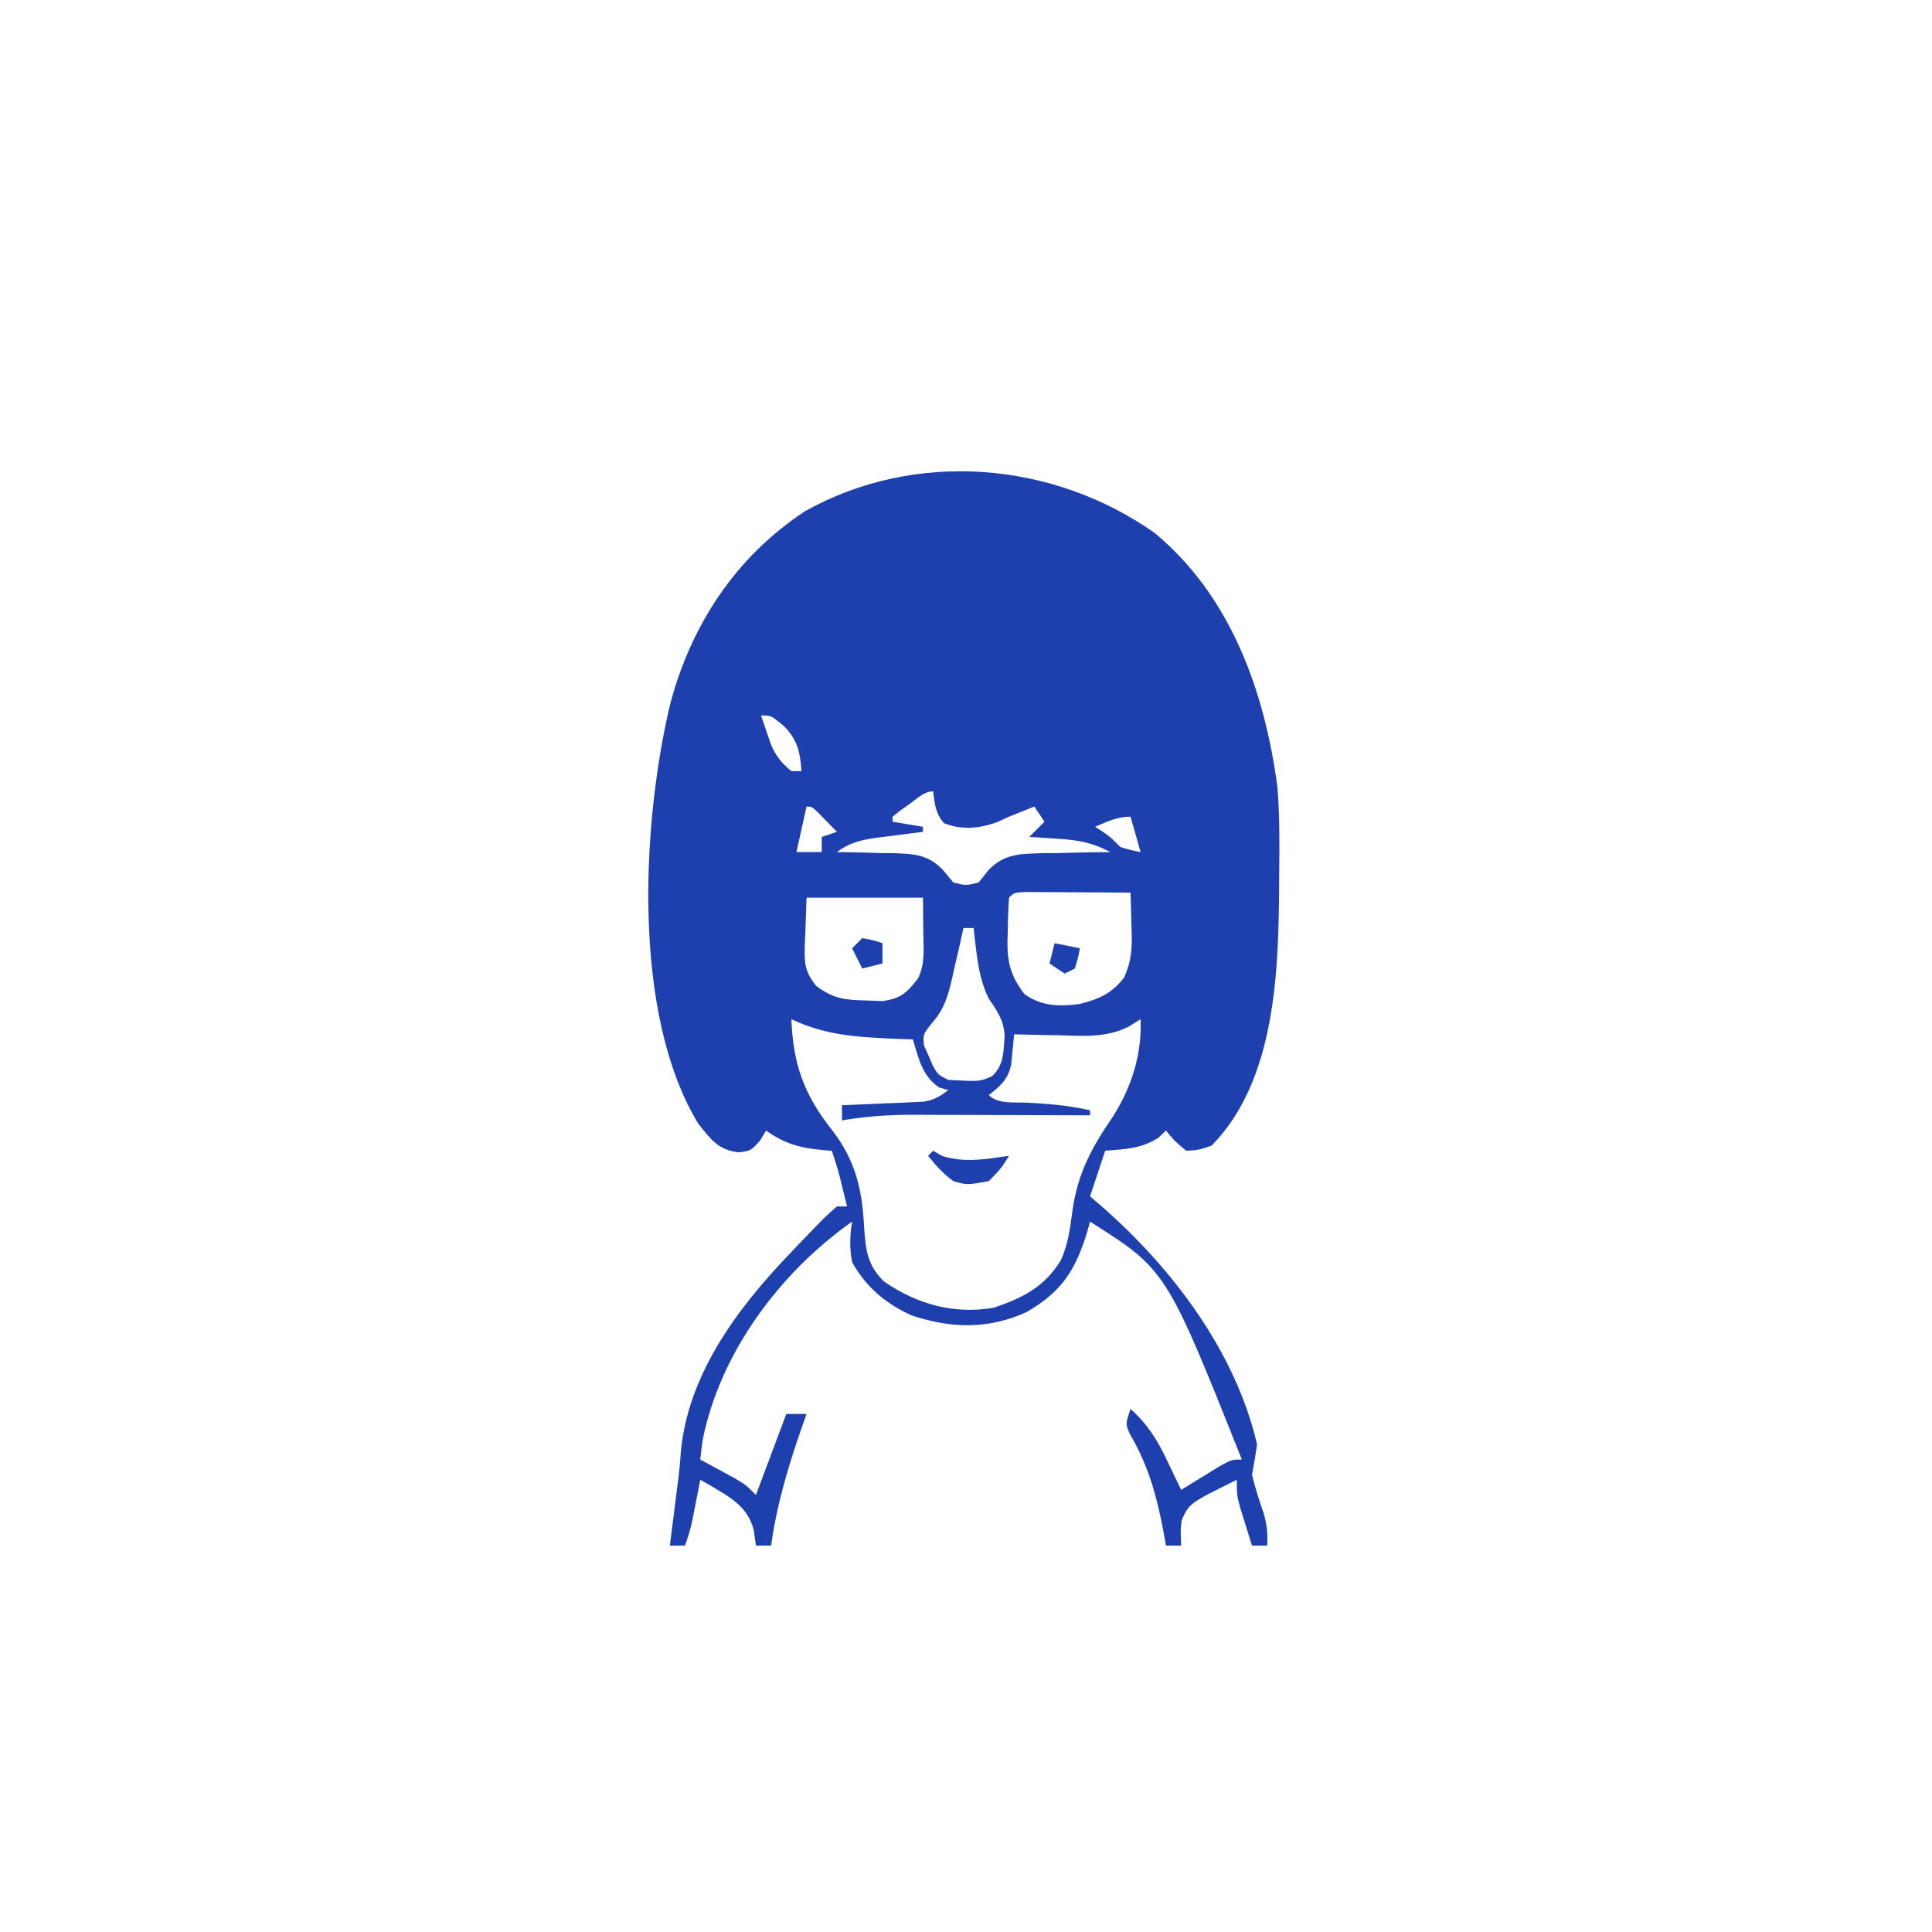
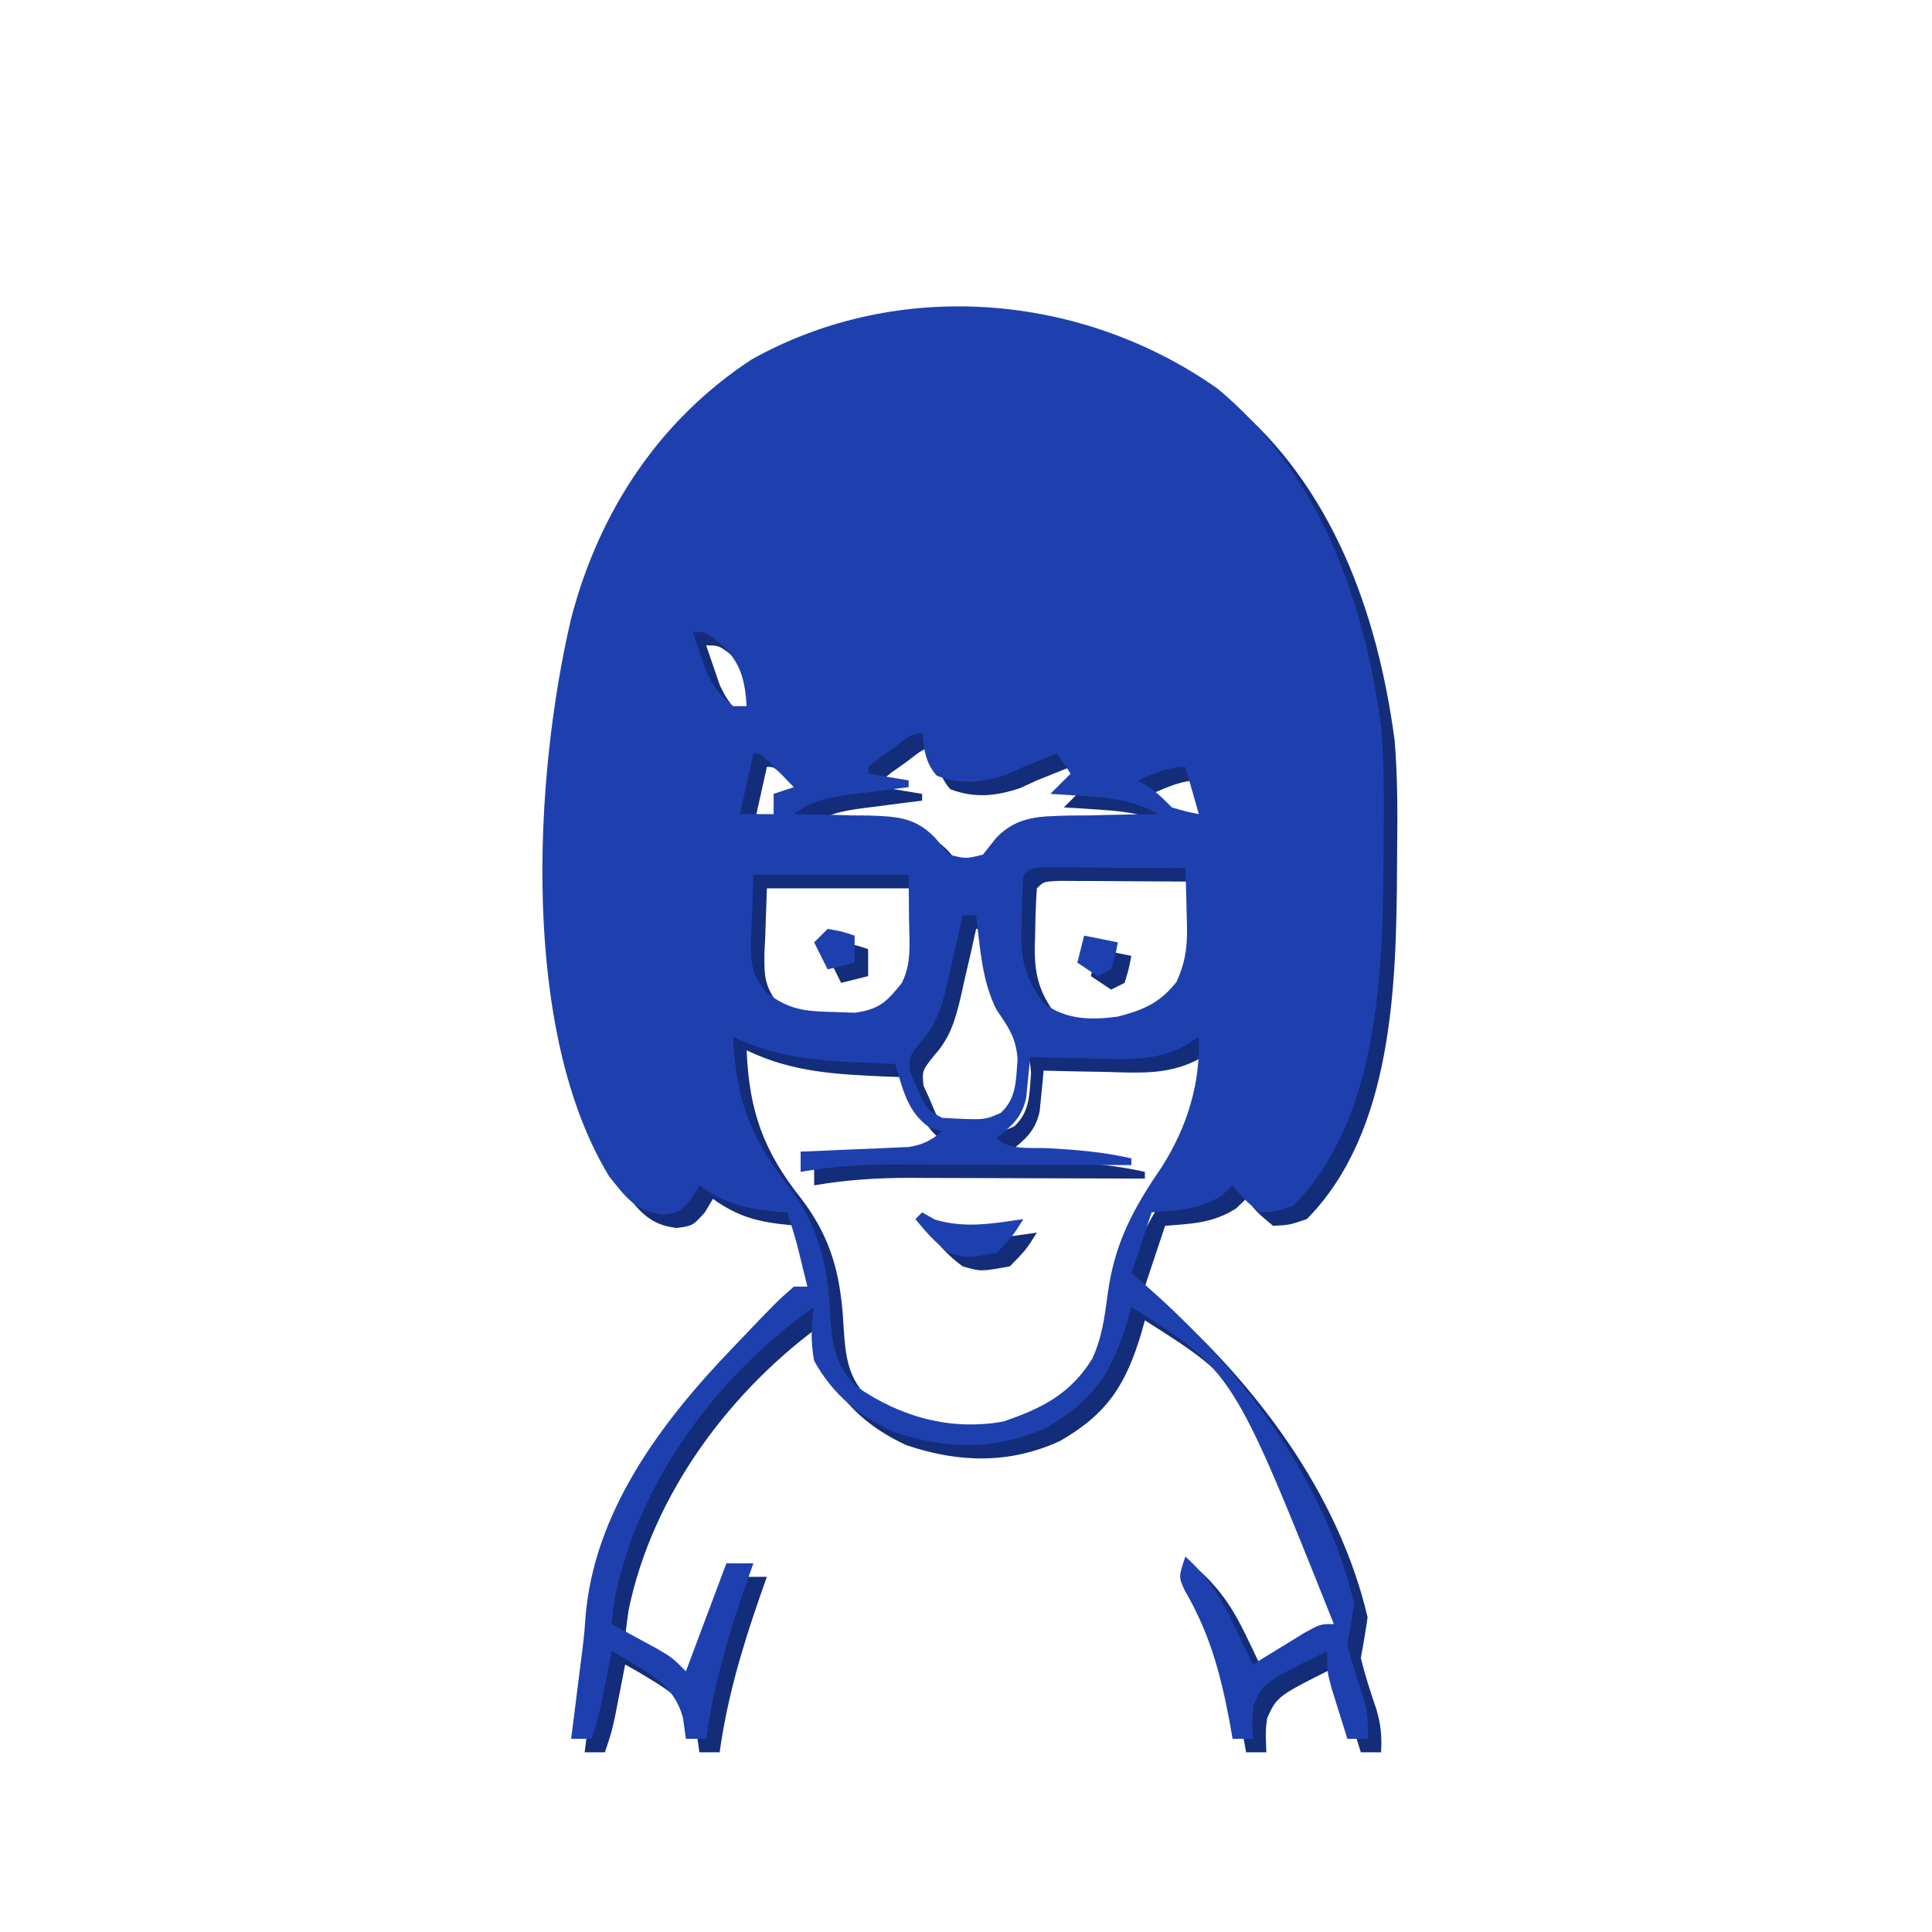
<svg xmlns="http://www.w3.org/2000/svg" version="1.1" width="229" height="229" viewBox="0 0 229 229">
-   <g transform="translate(45.8,45.8) scale(0.6)">
+   <g transform="translate(22.9,22.9) scale(0.8)">
+     <g transform="translate(2,2)">
+       <path d="M0 0 C15.011 12.459 21.684 31.187 24.215 50.035 C24.694 55.652 24.651 61.278 24.59 66.91 C24.586 67.654 24.582 68.398 24.578 69.164 C24.471 86.172 24.019 108.08 11.215 121.035 C8.668 121.898 8.668 121.898 6.215 122.035 C3.902 120.098 3.902 120.098 2.215 118.035 C1.72 118.51 1.225 118.984 0.715 119.473 C-2.78 121.657 -5.695 121.694 -9.785 122.035 C-10.775 125.005 -11.765 127.975 -12.785 131.035 C-12.023 131.69 -11.261 132.345 -10.477 133.02 C3.446 145.221 15.927 161.624 20.215 180.035 C19.928 182.042 19.596 184.044 19.215 186.035 C19.841 188.643 20.644 191.135 21.523 193.668 C22.186 195.936 22.35 197.691 22.215 200.035 C21.225 200.035 20.235 200.035 19.215 200.035 C18.71 198.433 18.211 196.828 17.715 195.223 C17.436 194.329 17.158 193.436 16.871 192.516 C16.215 190.035 16.215 190.035 16.215 187.035 C6.826 191.687 6.826 191.687 5.328 194.992 C5.09 196.91 5.09 196.91 5.215 200.035 C4.225 200.035 3.235 200.035 2.215 200.035 C2.056 199.141 1.898 198.246 1.734 197.324 C0.398 190.258 -1.217 184.312 -4.895 178.023 C-5.785 176.035 -5.785 176.035 -4.785 173.035 C-1.414 176.054 0.566 179.235 2.465 183.285 C2.599 183.562 2.599 183.562 3.277 184.965 C3.931 186.318 4.574 187.676 5.215 189.035 C5.914 188.602 6.612 188.169 7.332 187.723 C8.242 187.166 9.152 186.609 10.09 186.035 C10.995 185.478 11.9 184.921 12.832 184.348 C15.215 183.035 15.215 183.035 17.215 183.035 C2.261 145.567 2.261 145.567 -12.785 136.035 C-12.864 136.325 -12.864 136.325 -13.266 137.793 C-15.57 145.507 -18.29 149.861 -25.348 153.91 C-32.841 157.351 -40.352 157.156 -48.098 154.535 C-53.193 152.197 -57.044 148.968 -59.785 144.035 C-60.301 141.254 -60.251 138.818 -59.785 136.035 C-73.991 146.04 -85.766 161.759 -89.285 179.035 C-89.478 180.365 -89.657 181.698 -89.785 183.035 C-89.159 183.373 -88.532 183.711 -87.887 184.059 C-87.069 184.505 -86.252 184.951 -85.41 185.41 C-85.004 185.631 -85.004 185.631 -82.949 186.746 C-80.785 188.035 -80.785 188.035 -78.785 190.035 C-76.805 184.755 -74.825 179.475 -72.785 174.035 C-71.465 174.035 -70.145 174.035 -68.785 174.035 C-68.954 174.513 -68.954 174.513 -69.809 176.93 C-72.47 184.597 -74.662 191.973 -75.785 200.035 C-76.775 200.035 -77.765 200.035 -78.785 200.035 C-78.93 199.004 -79.074 197.973 -79.223 196.91 C-80.498 192.203 -83.894 190.514 -87.887 188.102 C-88.513 187.75 -89.14 187.398 -89.785 187.035 C-89.918 187.722 -90.051 188.409 -90.188 189.117 C-90.276 189.568 -90.276 189.568 -90.723 191.848 C-90.897 192.741 -91.071 193.634 -91.25 194.555 C-91.785 197.035 -91.785 197.035 -92.785 200.035 C-93.775 200.035 -94.765 200.035 -95.785 200.035 C-94.285 188.035 -94.285 188.035 -94.02 186.016 C-93.87 184.751 -93.752 183.482 -93.676 182.211 C-92.483 166.403 -82.374 153.029 -71.785 142.035 C-71.374 141.603 -70.962 141.171 -70.539 140.727 C-65.268 135.208 -65.268 135.208 -62.785 133.035 C-62.125 133.035 -61.465 133.035 -60.785 133.035 C-61.096 131.764 -61.409 130.493 -61.723 129.223 C-61.897 128.515 -62.071 127.807 -62.25 127.078 C-62.695 125.378 -63.229 123.702 -63.785 122.035 C-64.305 121.998 -64.824 121.96 -65.359 121.922 C-69.899 121.494 -72.989 120.764 -76.785 118.035 C-76.981 118.365 -76.981 118.365 -77.973 120.035 C-79.785 122.035 -79.785 122.035 -82.176 122.352 C-86.267 121.855 -87.654 119.841 -90.148 116.719 C-103.28 95.188 -101.35 57.661 -95.785 34.035 C-91.681 18.252 -82.769 4.658 -69.035 -4.34 C-47.236 -16.496 -20.075 -14.162 0 0 Z M-77.785 36.035 C-77.358 37.31 -76.918 38.58 -76.473 39.848 C-76.229 40.555 -75.985 41.263 -75.734 41.992 C-74.703 44.211 -73.676 45.494 -71.785 47.035 C-71.125 47.035 -70.465 47.035 -69.785 47.035 C-70.05 43.241 -70.58 40.873 -73.223 38.16 C-75.785 36.035 -75.785 36.035 -77.785 36.035 Z M-48.348 53.473 C-48.988 53.925 -49.629 54.378 -50.289 54.844 C-50.783 55.237 -51.276 55.63 -51.785 56.035 C-51.785 56.365 -51.785 56.695 -51.785 57.035 C-50.795 57.2 -50.795 57.2 -45.785 58.035 C-45.785 58.365 -45.785 58.695 -45.785 59.035 C-46.761 59.156 -47.737 59.278 -48.742 59.402 C-50.027 59.571 -51.313 59.74 -52.598 59.91 C-52.919 59.949 -52.919 59.949 -54.545 60.148 C-57.824 60.59 -60.135 61.062 -62.785 63.035 C-62.266 63.039 -61.747 63.043 -61.212 63.048 C-58.84 63.081 -56.469 63.151 -54.098 63.223 C-53.689 63.226 -53.689 63.226 -51.623 63.24 C-47.516 63.39 -44.799 63.493 -41.859 66.547 C-41.175 67.368 -40.49 68.189 -39.785 69.035 C-37.285 69.66 -37.285 69.66 -34.785 69.035 C-34.132 68.214 -33.478 67.393 -32.805 66.547 C-29.627 63.246 -26.278 63.377 -21.881 63.24 C-20.921 63.234 -19.961 63.229 -18.973 63.223 C-18.483 63.21 -18.483 63.21 -16.006 63.146 C-13.599 63.088 -11.193 63.051 -8.785 63.035 C-12.298 61.146 -15.036 60.671 -19.035 60.41 C-20.113 60.335 -21.19 60.261 -22.301 60.184 C-22.711 60.159 -22.711 60.159 -24.785 60.035 C-23.795 59.045 -22.805 58.055 -21.785 57.035 C-22.445 56.045 -23.105 55.055 -23.785 54.035 C-24.507 54.324 -25.229 54.613 -25.973 54.91 C-26.437 55.096 -26.437 55.096 -28.785 56.035 C-29.187 56.221 -29.187 56.221 -31.223 57.16 C-34.791 58.379 -38.021 58.704 -41.598 57.348 C-43.325 55.438 -43.456 53.537 -43.785 51.035 C-45.595 51.035 -46.92 52.455 -48.348 53.473 Z M-68.785 54.035 C-69.445 57.005 -70.105 59.975 -70.785 63.035 C-69.135 63.035 -67.485 63.035 -65.785 63.035 C-65.785 62.045 -65.785 61.055 -65.785 60.035 C-64.795 59.705 -63.805 59.375 -62.785 59.035 C-63.59 58.21 -64.394 57.385 -65.223 56.535 C-65.675 56.071 -66.128 55.607 -66.594 55.129 C-67.785 54.035 -67.785 54.035 -68.785 54.035 Z M-11.785 58.035 C-11.331 58.324 -10.878 58.613 -10.41 58.91 C-8.785 60.035 -8.785 60.035 -6.785 62.035 C-4.66 62.66 -4.66 62.66 -2.785 63.035 C-3.445 60.725 -4.105 58.415 -4.785 56.035 C-7.432 56.035 -9.366 57.017 -11.785 58.035 Z M-28.785 72.035 C-28.939 74.302 -29.017 76.517 -29.035 78.785 C-29.056 79.406 -29.076 80.028 -29.098 80.668 C-29.134 84.944 -28.426 87.508 -25.785 91.035 C-22.469 93.522 -18.78 93.569 -14.785 93.035 C-10.981 92.035 -8.559 91.022 -6.094 87.879 C-4.452 84.31 -4.442 81.586 -4.598 77.723 C-4.611 77.077 -4.625 76.432 -4.639 75.768 C-4.674 74.19 -4.728 72.612 -4.785 71.035 C-8.598 71.006 -12.41 70.988 -16.223 70.973 C-17.311 70.964 -18.4 70.956 -19.521 70.947 C-20.039 70.946 -20.039 70.946 -22.656 70.938 C-23.615 70.932 -24.573 70.927 -25.56 70.922 C-27.785 71.035 -27.785 71.035 -28.785 72.035 Z M-68.785 72.035 C-68.868 74.428 -68.95 76.82 -69.035 79.285 C-69.072 80.032 -69.108 80.779 -69.146 81.548 C-69.205 85.093 -69.148 86.57 -66.895 89.457 C-63.428 92.05 -61.218 92.248 -56.91 92.348 C-55.861 92.385 -54.812 92.422 -53.73 92.461 C-50.11 91.938 -49.031 90.851 -46.785 88.035 C-45.315 85.094 -45.682 82.127 -45.723 78.91 C-45.743 76.641 -45.764 74.373 -45.785 72.035 C-53.375 72.035 -60.965 72.035 -68.785 72.035 Z M-37.785 78.035 C-38.028 79.132 -38.27 80.229 -38.52 81.359 C-38.857 82.814 -39.196 84.268 -39.535 85.723 C-39.692 86.444 -39.85 87.165 -40.012 87.908 C-40.846 91.422 -41.555 94.069 -43.996 96.789 C-45.785 99.035 -45.785 99.035 -45.59 101.238 C-45.283 101.914 -44.976 102.589 -44.66 103.285 C-44.369 103.971 -44.078 104.657 -43.777 105.363 C-42.785 107.035 -42.785 107.035 -40.785 108.035 C-34.541 108.376 -34.541 108.376 -32.121 107.285 C-29.766 105.082 -29.899 102.471 -29.645 99.387 C-29.832 96.244 -30.984 94.619 -32.727 92.074 C-34.946 87.799 -35.195 82.765 -35.785 78.035 C-36.445 78.035 -37.105 78.035 -37.785 78.035 Z M-71.785 96.035 C-71.416 105.038 -69.302 110.936 -63.723 117.973 C-59.094 123.992 -57.772 129.714 -57.41 137.223 C-57.099 141.674 -56.752 144.685 -53.488 147.855 C-47.007 152.345 -39.595 154.425 -31.785 153.035 C-26.126 151.119 -21.838 148.979 -18.607 143.766 C-17.14 140.676 -16.737 137.463 -16.285 134.098 C-15.262 126.527 -12.497 121.472 -8.223 115.223 C-4.512 109.336 -2.55 103 -2.785 96.035 C-3.571 96.526 -4.358 97.017 -5.168 97.523 C-9.531 99.705 -13.886 99.363 -18.66 99.223 C-19.539 99.209 -20.418 99.196 -21.324 99.182 C-23.479 99.147 -25.632 99.097 -27.785 99.035 C-27.833 99.584 -27.882 100.132 -27.931 100.697 C-28.006 101.417 -28.08 102.137 -28.156 102.879 C-28.225 103.592 -28.294 104.306 -28.365 105.041 C-28.972 107.924 -30.507 109.272 -32.785 111.035 C-30.905 112.916 -27.605 112.395 -25.035 112.535 C-20.861 112.769 -16.877 113.098 -12.785 114.035 C-12.785 114.365 -12.785 114.695 -12.785 115.035 C-13.04 115.034 -13.04 115.034 -14.333 115.028 C-19.67 115.006 -25.007 114.991 -30.345 114.98 C-32.334 114.975 -34.323 114.968 -36.313 114.96 C-39.18 114.948 -42.047 114.942 -44.914 114.938 C-45.797 114.932 -46.679 114.927 -47.589 114.922 C-52.432 114.921 -57.01 115.217 -61.785 116.035 C-61.785 115.045 -61.785 114.055 -61.785 113.035 C-61.256 113.015 -60.726 112.996 -60.18 112.975 C-57.777 112.88 -55.375 112.77 -52.973 112.66 C-52.139 112.629 -51.306 112.598 -50.447 112.566 C-50.046 112.547 -50.046 112.547 -48.016 112.449 C-47.277 112.418 -46.539 112.386 -45.778 112.354 C-43.623 112.009 -42.483 111.374 -40.785 110.035 C-41.383 109.87 -41.981 109.705 -42.598 109.535 C-45.97 107.222 -46.618 103.836 -47.785 100.035 C-48.847 99.998 -49.91 99.96 -51.004 99.922 C-58.45 99.597 -64.956 99.308 -71.785 96.035 Z " fill="#142d7a" transform="translate(151.7852,28.96484)" />
+       <path d="M0 0 C2.125 0.375 2.125 0.375 4 1 C4 2.32 4 3.64 4 5 C2.68 5.33 1.36 5.66 0 6 C-0.66 4.68 -1.32 3.36 -2 2 C-1.34 1.34 -0.68 0.68 0 0 Z " fill="#142d7a" transform="translate(94,109)" />
+       <path d="M0 0 C1.65 0.33 3.3 0.66 5 1 C4.625 2.938 4.625 2.938 4 5 C3.67 5.165 3.67 5.165 2 6 C1.01 5.34 0.02 4.68 -1 4 C-0.67 2.68 -0.34 1.36 0 0 Z " fill="#142d7a" transform="translate(132,110)" />
+       <path d="M0 0 C0.309 0.175 0.309 0.175 1.875 1.062 C6.37 2.411 10.41 1.66 15 1 C13.438 3.5 13.438 3.5 11 6 C6.696 6.782 6.696 6.782 4 6 C1.941 4.507 0.64 2.988 -1 1 C-0.67 0.67 -0.34 0.34 0 0 Z " fill="#142d7a" transform="translate(108,151)" />
+     </g>
    <path d="M0 0 C15.011 12.459 21.684 31.187 24.215 50.035 C24.694 55.652 24.651 61.278 24.59 66.91 C24.586 67.654 24.582 68.398 24.578 69.164 C24.471 86.172 24.019 108.08 11.215 121.035 C8.668 121.898 8.668 121.898 6.215 122.035 C3.902 120.098 3.902 120.098 2.215 118.035 C1.72 118.51 1.225 118.984 0.715 119.473 C-2.78 121.657 -5.695 121.694 -9.785 122.035 C-10.775 125.005 -11.765 127.975 -12.785 131.035 C-12.023 131.69 -11.261 132.345 -10.477 133.02 C3.446 145.221 15.927 161.624 20.215 180.035 C19.928 182.042 19.596 184.044 19.215 186.035 C19.841 188.643 20.644 191.135 21.523 193.668 C22.186 195.936 22.35 197.691 22.215 200.035 C21.225 200.035 20.235 200.035 19.215 200.035 C18.71 198.433 18.211 196.828 17.715 195.223 C17.436 194.329 17.158 193.436 16.871 192.516 C16.215 190.035 16.215 190.035 16.215 187.035 C6.826 191.687 6.826 191.687 5.328 194.992 C5.09 196.91 5.09 196.91 5.215 200.035 C4.225 200.035 3.235 200.035 2.215 200.035 C2.056 199.141 1.898 198.246 1.734 197.324 C0.398 190.258 -1.217 184.312 -4.895 178.023 C-5.785 176.035 -5.785 176.035 -4.785 173.035 C-1.414 176.054 0.566 179.235 2.465 183.285 C2.599 183.562 2.599 183.562 3.277 184.965 C3.931 186.318 4.574 187.676 5.215 189.035 C5.914 188.602 6.612 188.169 7.332 187.723 C8.242 187.166 9.152 186.609 10.09 186.035 C10.995 185.478 11.9 184.921 12.832 184.348 C15.215 183.035 15.215 183.035 17.215 183.035 C2.261 145.567 2.261 145.567 -12.785 136.035 C-12.864 136.325 -12.864 136.325 -13.266 137.793 C-15.57 145.507 -18.29 149.861 -25.348 153.91 C-32.841 157.351 -40.352 157.156 -48.098 154.535 C-53.193 152.197 -57.044 148.968 -59.785 144.035 C-60.301 141.254 -60.251 138.818 -59.785 136.035 C-73.991 146.04 -85.766 161.759 -89.285 179.035 C-89.478 180.365 -89.657 181.698 -89.785 183.035 C-89.159 183.373 -88.532 183.711 -87.887 184.059 C-87.069 184.505 -86.252 184.951 -85.41 185.41 C-85.004 185.631 -85.004 185.631 -82.949 186.746 C-80.785 188.035 -80.785 188.035 -78.785 190.035 C-76.805 184.755 -74.825 179.475 -72.785 174.035 C-71.465 174.035 -70.145 174.035 -68.785 174.035 C-68.954 174.513 -68.954 174.513 -69.809 176.93 C-72.47 184.597 -74.662 191.973 -75.785 200.035 C-76.775 200.035 -77.765 200.035 -78.785 200.035 C-78.93 199.004 -79.074 197.973 -79.223 196.91 C-80.498 192.203 -83.894 190.514 -87.887 188.102 C-88.513 187.75 -89.14 187.398 -89.785 187.035 C-89.918 187.722 -90.051 188.409 -90.188 189.117 C-90.276 189.568 -90.276 189.568 -90.723 191.848 C-90.897 192.741 -91.071 193.634 -91.25 194.555 C-91.785 197.035 -91.785 197.035 -92.785 200.035 C-93.775 200.035 -94.765 200.035 -95.785 200.035 C-94.285 188.035 -94.285 188.035 -94.02 186.016 C-93.87 184.751 -93.752 183.482 -93.676 182.211 C-92.483 166.403 -82.374 153.029 -71.785 142.035 C-71.374 141.603 -70.962 141.171 -70.539 140.727 C-65.268 135.208 -65.268 135.208 -62.785 133.035 C-62.125 133.035 -61.465 133.035 -60.785 133.035 C-61.096 131.764 -61.409 130.493 -61.723 129.223 C-61.897 128.515 -62.071 127.807 -62.25 127.078 C-62.695 125.378 -63.229 123.702 -63.785 122.035 C-64.305 121.998 -64.824 121.96 -65.359 121.922 C-69.899 121.494 -72.989 120.764 -76.785 118.035 C-76.981 118.365 -76.981 118.365 -77.973 120.035 C-79.785 122.035 -79.785 122.035 -82.176 122.352 C-86.267 121.855 -87.654 119.841 -90.148 116.719 C-103.28 95.188 -101.35 57.661 -95.785 34.035 C-91.681 18.252 -82.769 4.658 -69.035 -4.34 C-47.236 -16.496 -20.075 -14.162 0 0 Z M-77.785 36.035 C-77.358 37.31 -76.918 38.58 -76.473 39.848 C-76.229 40.555 -75.985 41.263 -75.734 41.992 C-74.703 44.211 -73.676 45.494 -71.785 47.035 C-71.125 47.035 -70.465 47.035 -69.785 47.035 C-70.05 43.241 -70.58 40.873 -73.223 38.16 C-75.785 36.035 -75.785 36.035 -77.785 36.035 Z M-48.348 53.473 C-48.988 53.925 -49.629 54.378 -50.289 54.844 C-50.783 55.237 -51.276 55.63 -51.785 56.035 C-51.785 56.365 -51.785 56.695 -51.785 57.035 C-50.795 57.2 -50.795 57.2 -45.785 58.035 C-45.785 58.365 -45.785 58.695 -45.785 59.035 C-46.761 59.156 -47.737 59.278 -48.742 59.402 C-50.027 59.571 -51.313 59.74 -52.598 59.91 C-52.919 59.949 -52.919 59.949 -54.545 60.148 C-57.824 60.59 -60.135 61.062 -62.785 63.035 C-62.266 63.039 -61.747 63.043 -61.212 63.048 C-58.84 63.081 -56.469 63.151 -54.098 63.223 C-53.689 63.226 -53.689 63.226 -51.623 63.24 C-47.516 63.39 -44.799 63.493 -41.859 66.547 C-41.175 67.368 -40.49 68.189 -39.785 69.035 C-37.285 69.66 -37.285 69.66 -34.785 69.035 C-34.132 68.214 -33.478 67.393 -32.805 66.547 C-29.627 63.246 -26.278 63.377 -21.881 63.24 C-20.921 63.234 -19.961 63.229 -18.973 63.223 C-18.483 63.21 -18.483 63.21 -16.006 63.146 C-13.599 63.088 -11.193 63.051 -8.785 63.035 C-12.298 61.146 -15.036 60.671 -19.035 60.41 C-20.113 60.335 -21.19 60.261 -22.301 60.184 C-22.711 60.159 -22.711 60.159 -24.785 60.035 C-23.795 59.045 -22.805 58.055 -21.785 57.035 C-22.445 56.045 -23.105 55.055 -23.785 54.035 C-24.507 54.324 -25.229 54.613 -25.973 54.91 C-26.437 55.096 -26.437 55.096 -28.785 56.035 C-29.187 56.221 -29.187 56.221 -31.223 57.16 C-34.791 58.379 -38.021 58.704 -41.598 57.348 C-43.325 55.438 -43.456 53.537 -43.785 51.035 C-45.595 51.035 -46.92 52.455 -48.348 53.473 Z M-68.785 54.035 C-69.445 57.005 -70.105 59.975 -70.785 63.035 C-69.135 63.035 -67.485 63.035 -65.785 63.035 C-65.785 62.045 -65.785 61.055 -65.785 60.035 C-64.795 59.705 -63.805 59.375 -62.785 59.035 C-63.59 58.21 -64.394 57.385 -65.223 56.535 C-65.675 56.071 -66.128 55.607 -66.594 55.129 C-67.785 54.035 -67.785 54.035 -68.785 54.035 Z M-11.785 58.035 C-11.331 58.324 -10.878 58.613 -10.41 58.91 C-8.785 60.035 -8.785 60.035 -6.785 62.035 C-4.66 62.66 -4.66 62.66 -2.785 63.035 C-3.445 60.725 -4.105 58.415 -4.785 56.035 C-7.432 56.035 -9.366 57.017 -11.785 58.035 Z M-28.785 72.035 C-28.939 74.302 -29.017 76.517 -29.035 78.785 C-29.056 79.406 -29.076 80.028 -29.098 80.668 C-29.134 84.944 -28.426 87.508 -25.785 91.035 C-22.469 93.522 -18.78 93.569 -14.785 93.035 C-10.981 92.035 -8.559 91.022 -6.094 87.879 C-4.452 84.31 -4.442 81.586 -4.598 77.723 C-4.611 77.077 -4.625 76.432 -4.639 75.768 C-4.674 74.19 -4.728 72.612 -4.785 71.035 C-8.598 71.006 -12.41 70.988 -16.223 70.973 C-17.311 70.964 -18.4 70.956 -19.521 70.947 C-20.039 70.946 -20.039 70.946 -22.656 70.938 C-23.615 70.932 -24.573 70.927 -25.56 70.922 C-27.785 71.035 -27.785 71.035 -28.785 72.035 Z M-68.785 72.035 C-68.868 74.428 -68.95 76.82 -69.035 79.285 C-69.072 80.032 -69.108 80.779 -69.146 81.548 C-69.205 85.093 -69.148 86.57 -66.895 89.457 C-63.428 92.05 -61.218 92.248 -56.91 92.348 C-55.861 92.385 -54.812 92.422 -53.73 92.461 C-50.11 91.938 -49.031 90.851 -46.785 88.035 C-45.315 85.094 -45.682 82.127 -45.723 78.91 C-45.743 76.641 -45.764 74.373 -45.785 72.035 C-53.375 72.035 -60.965 72.035 -68.785 72.035 Z M-37.785 78.035 C-38.028 79.132 -38.27 80.229 -38.52 81.359 C-38.857 82.814 -39.196 84.268 -39.535 85.723 C-39.692 86.444 -39.85 87.165 -40.012 87.908 C-40.846 91.422 -41.555 94.069 -43.996 96.789 C-45.785 99.035 -45.785 99.035 -45.59 101.238 C-45.283 101.914 -44.976 102.589 -44.66 103.285 C-44.369 103.971 -44.078 104.657 -43.777 105.363 C-42.785 107.035 -42.785 107.035 -40.785 108.035 C-34.541 108.376 -34.541 108.376 -32.121 107.285 C-29.766 105.082 -29.899 102.471 -29.645 99.387 C-29.832 96.244 -30.984 94.619 -32.727 92.074 C-34.946 87.799 -35.195 82.765 -35.785 78.035 C-36.445 78.035 -37.105 78.035 -37.785 78.035 Z M-71.785 96.035 C-71.416 105.038 -69.302 110.936 -63.723 117.973 C-59.094 123.992 -57.772 129.714 -57.41 137.223 C-57.099 141.674 -56.752 144.685 -53.488 147.855 C-47.007 152.345 -39.595 154.425 -31.785 153.035 C-26.126 151.119 -21.838 148.979 -18.607 143.766 C-17.14 140.676 -16.737 137.463 -16.285 134.098 C-15.262 126.527 -12.497 121.472 -8.223 115.223 C-4.512 109.336 -2.55 103 -2.785 96.035 C-3.571 96.526 -4.358 97.017 -5.168 97.523 C-9.531 99.705 -13.886 99.363 -18.66 99.223 C-19.539 99.209 -20.418 99.196 -21.324 99.182 C-23.479 99.147 -25.632 99.097 -27.785 99.035 C-27.833 99.584 -27.882 100.132 -27.931 100.697 C-28.006 101.417 -28.08 102.137 -28.156 102.879 C-28.225 103.592 -28.294 104.306 -28.365 105.041 C-28.972 107.924 -30.507 109.272 -32.785 111.035 C-30.905 112.916 -27.605 112.395 -25.035 112.535 C-20.861 112.769 -16.877 113.098 -12.785 114.035 C-12.785 114.365 -12.785 114.695 -12.785 115.035 C-13.04 115.034 -13.04 115.034 -14.333 115.028 C-19.67 115.006 -25.007 114.991 -30.345 114.98 C-32.334 114.975 -34.323 114.968 -36.313 114.96 C-39.18 114.948 -42.047 114.942 -44.914 114.938 C-45.797 114.932 -46.679 114.927 -47.589 114.922 C-52.432 114.921 -57.01 115.217 -61.785 116.035 C-61.785 115.045 -61.785 114.055 -61.785 113.035 C-61.256 113.015 -60.726 112.996 -60.18 112.975 C-57.777 112.88 -55.375 112.77 -52.973 112.66 C-52.139 112.629 -51.306 112.598 -50.447 112.566 C-50.046 112.547 -50.046 112.547 -48.016 112.449 C-47.277 112.418 -46.539 112.386 -45.778 112.354 C-43.623 112.009 -42.483 111.374 -40.785 110.035 C-41.383 109.87 -41.981 109.705 -42.598 109.535 C-45.97 107.222 -46.618 103.836 -47.785 100.035 C-48.847 99.998 -49.91 99.96 -51.004 99.922 C-58.45 99.597 -64.956 99.308 -71.785 96.035 Z " fill="#1e40af" transform="translate(151.7852,28.96484)" />
    <path d="M0 0 C2.125 0.375 2.125 0.375 4 1 C4 2.32 4 3.64 4 5 C2.68 5.33 1.36 5.66 0 6 C-0.66 4.68 -1.32 3.36 -2 2 C-1.34 1.34 -0.68 0.68 0 0 Z " fill="#1e40af" transform="translate(94,109)" />
    <path d="M0 0 C1.65 0.33 3.3 0.66 5 1 C4.625 2.938 4.625 2.938 4 5 C3.67 5.165 3.67 5.165 2 6 C1.01 5.34 0.02 4.68 -1 4 C-0.67 2.68 -0.34 1.36 0 0 Z " fill="#1e40af" transform="translate(132,110)" />
    <path d="M0 0 C0.309 0.175 0.309 0.175 1.875 1.062 C6.37 2.411 10.41 1.66 15 1 C13.438 3.5 13.438 3.5 11 6 C6.696 6.782 6.696 6.782 4 6 C1.941 4.507 0.64 2.988 -1 1 C-0.67 0.67 -0.34 0.34 0 0 Z " fill="#1e40af" transform="translate(108,151)" />
  </g>
</svg>
